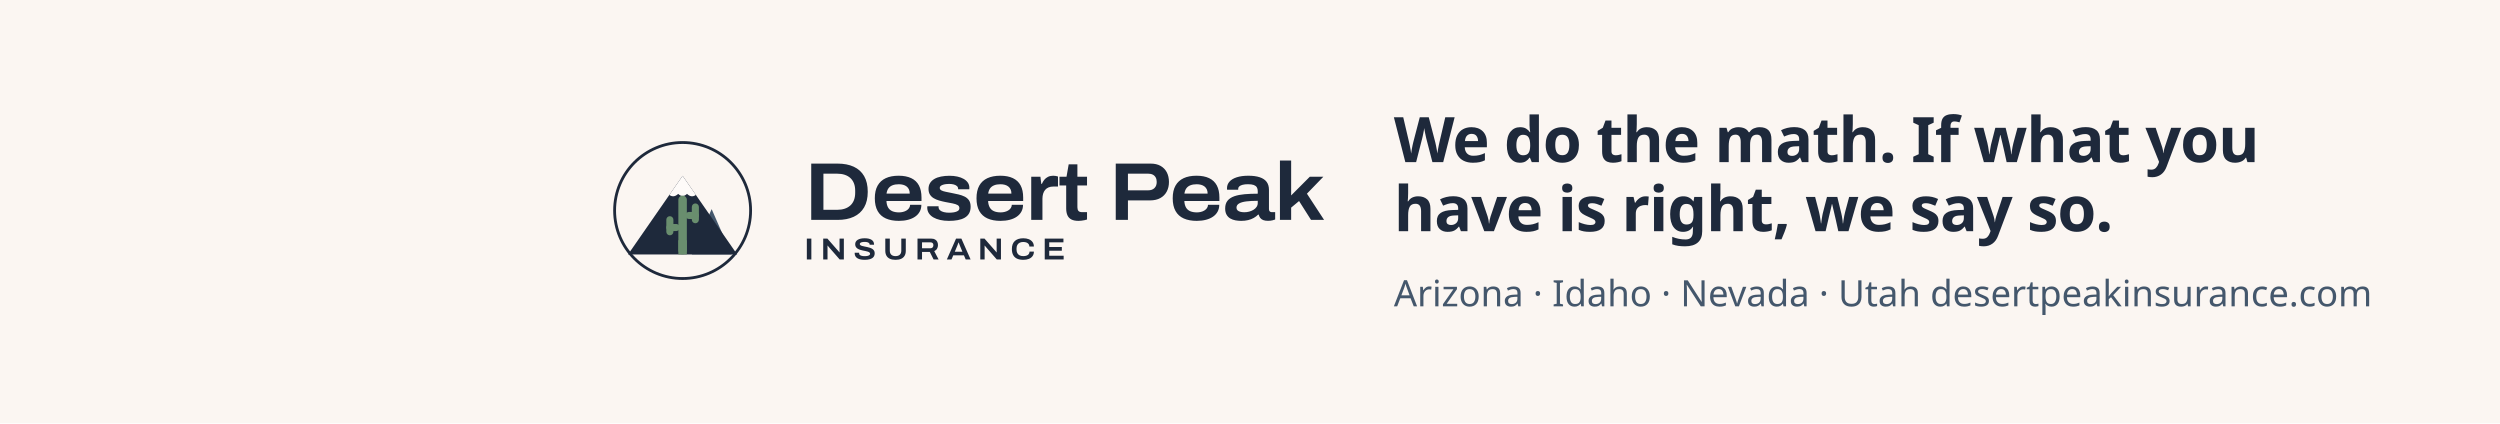
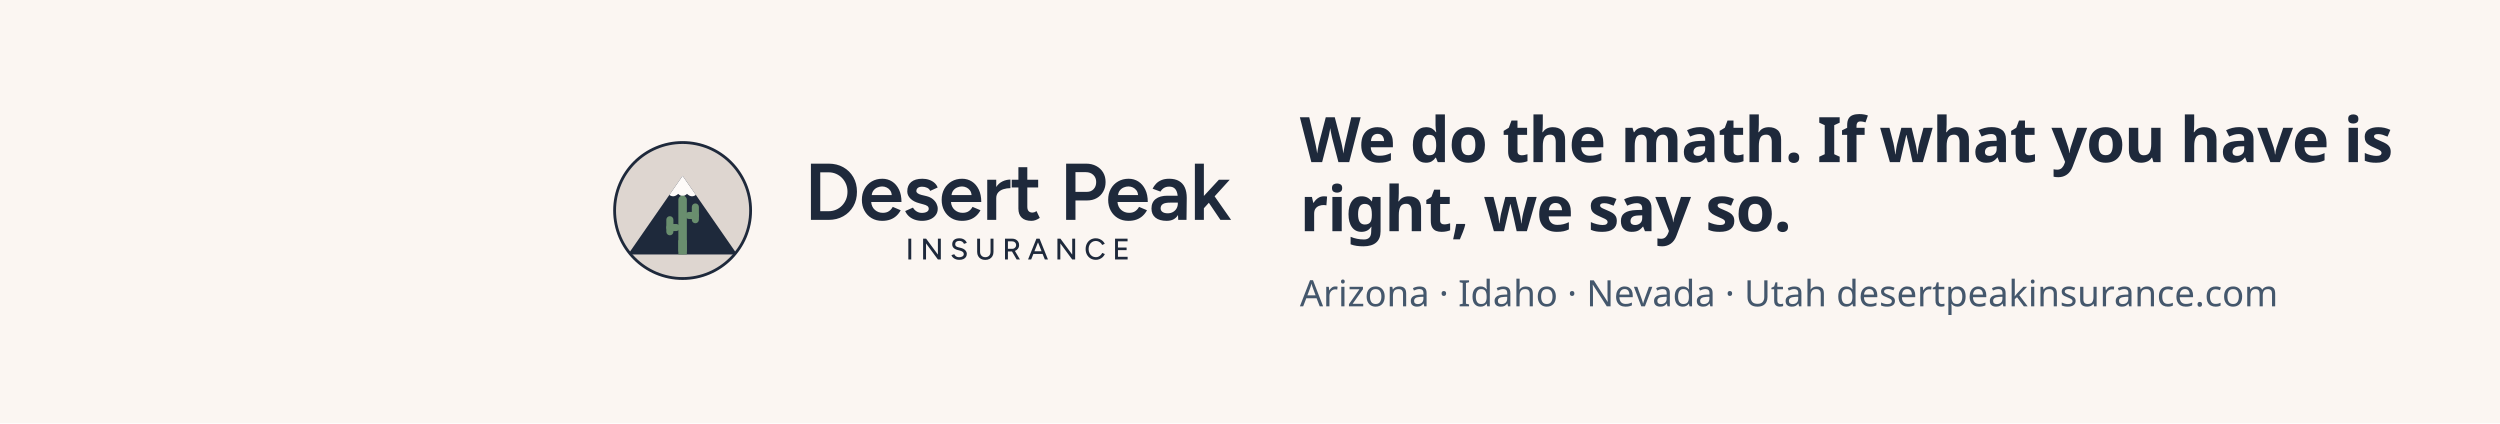
<svg xmlns="http://www.w3.org/2000/svg" viewBox="0 0 1512 256" width="1512" height="256" role="img" aria-labelledby="t">
  <style>@font-face{font-family:"Archivo";src:url("../../../../fonts/archivo-variable.woff2") format("woff2");font-weight:100 900;font-stretch:62% 125%;font-style:normal;font-display:block}
@font-face{font-family:"Archivo";src:url("../../../../fonts/archivo-italic-variable.woff2") format("woff2");font-weight:100 900;font-stretch:62% 125%;font-style:italic;font-display:block}
@font-face{font-family:"Source Serif 4";src:url("../../../../fonts/source-serif-4-variable.woff2") format("woff2");font-weight:200 900;font-style:normal;font-display:block}
@font-face{font-family:"Source Serif 4";src:url("../../../../fonts/source-serif-4-italic-variable.woff2") format("woff2");font-weight:200 900;font-style:italic;font-display:block}</style>
  <rect width="1512" height="256" fill="#FBF6F2" />
  <g data-logo="daniel/logo-horizontal.svg" transform="translate(370 84.48) scale(1.26)">
    <g transform="scale(.17)">
+       <circle cx="200" cy="200" r="192" fill="#ded6d0" />
+       <clipPath id="dpc">
+         <circle cx="200" cy="200" r="192" />
+       </clipPath>
+       <g clip-path="url(#dpc)">
+         <path fill="#1e293b" d="m200 102 154 222H46z" />
+         <path fill="#fefbf9" d="m200 102 37.46 54q-12.49 9-24.97-3-12.49 12-24.98 0-12.48 12-24.97 3Z" />
+         <g fill="#698e6e">
+           <rect width="24" height="166" x="188" y="158" rx="12" />
+           <path d="M188 284h24v40h-24z" />
+           <rect width="20" height="56" x="226" y="180" rx="10" />
+           <rect width="38" height="20" x="208" y="204" rx="10" />
+           <rect width="20" height="54" x="154" y="216" rx="10" />
+           <rect width="38" height="20" x="154" y="238" rx="10" />
+         </g>
+       </g>
      <circle cx="200" cy="200" r="192" fill="none" stroke="#1e293b" stroke-width="8" />
-       <path fill="#44576c" d="m282 196 56 128H226z" />
-       <path fill="#1e293b" d="m200 102 154 222H46z" />
-       <path fill="#fefbf9" d="m200 102 37.46 54q-12.49 9-24.97-3-12.49 12-24.98 0-12.48 12-24.97 3Z" />
-       <g fill="#698e6e">
-         <rect width="24" height="166" x="188" y="158" rx="12" />
-         <path d="M188 284h24v40h-24z" />
-         <rect width="20" height="56" x="226" y="180" rx="10" />
-         <rect width="38" height="20" x="208" y="204" rx="10" />
-         <rect width="20" height="54" x="154" y="216" rx="10" />
-         <rect width="38" height="20" x="154" y="238" rx="10" />
-       </g>
    </g>
-     <path fill="#1e293b" d="M95.74 38.5V11.48h12.64q4.53 0 7.77 1.5t4.98 4.5q1.74 2.99 1.74 7.52 0 4.49-1.74 7.49T116.15 37t-7.77 1.5Zm5.85-4.84h6.62q1.97 0 3.57-.52 1.59-.53 2.72-1.55t1.74-2.56q.6-1.54.6-3.57v-.93q0-2.05-.6-3.59-.61-1.53-1.74-2.56-1.13-1.02-2.72-1.54t-3.57-.52h-6.62Zm36.23 5.31q-3.69 0-6.27-1.16t-3.93-3.56-1.36-6.1 1.34-6.09 3.9-3.58 6.19-1.18q3.59 0 6.04 1.16t3.69 3.48 1.25 5.85v1.63h-16.83q.09 1.88.78 3.1t2.02 1.8 3.26.58q.91 0 1.83-.22t1.68-.66q.77-.44 1.26-1.13t.54-1.62h5.39q0 1.79-.76 3.22t-2.19 2.43q-1.42 1-3.41 1.52-1.98.53-4.42.53m-5.94-13.08h11.14q0-1.19-.39-2.03-.4-.85-1.11-1.4t-1.67-.81-2.09-.26q-1.74 0-3.01.5t-1.97 1.5-.9 2.5m29.92 13.08q-2.25 0-4.15-.43t-3.29-1.23q-1.39-.81-2.16-2-.77-1.18-.77-2.72 0-.19.02-.34l.04-.28h5.38l-.01.16-.01.18q.02 1 .73 1.6.72.61 1.87.87 1.16.27 2.46.27 1.22 0 2.35-.19t1.86-.66.73-1.35q0-1-.87-1.48-.87-.49-2.4-.79t-3.48-.66q-1.58-.31-3.03-.74t-2.58-1.11-1.79-1.76-.66-2.67q0-1.65.74-2.83t2.07-1.96 3.18-1.15 4.06-.38q2.05 0 3.78.38t3.02 1.11 2.03 1.82.72 2.44l-.01.42-.03.3h-5.35v-.23q0-.78-.57-1.29t-1.52-.77-2.21-.27q-.68 0-1.47.09t-1.48.31-1.13.58-.44.91q0 .79.77 1.21t2.05.67l2.76.56q1.7.33 3.35.71t2.98 1.03 2.12 1.8.79 3.07q0 1.89-.74 3.2-.75 1.31-2.13 2.1t-3.31 1.15q-1.92.35-4.27.35m24.82 0q-3.68 0-6.26-1.16t-3.94-3.56q-1.35-2.4-1.35-6.1t1.33-6.09q1.34-2.4 3.9-3.58t6.2-1.18q3.59 0 6.04 1.16t3.69 3.48 1.24 5.85v1.63h-16.83q.09 1.88.79 3.1.69 1.23 2.02 1.8 1.32.58 3.26.58.9 0 1.82-.22t1.69-.66 1.26-1.13.54-1.62h5.38q0 1.79-.76 3.22t-2.18 2.43-3.41 1.52-4.43.53m-5.94-13.08h11.15q0-1.19-.4-2.03-.4-.85-1.11-1.4t-1.67-.81-2.09-.26q-1.74 0-3 .5-1.27.5-1.98 1.5-.7 1-.9 2.5m20.66 12.61V17.77h4.41l.41 3.44h.3q.43-1.06 1.14-1.95t1.79-1.42 2.48-.54q.68 0 1.29.11.62.11 1.03.27v4.81h-2.16q-1.38 0-2.38.42T208 24.12t-.96 1.85-.32 2.33v10.2Zm22.69.47q-2.13 0-3.43-.68t-1.89-2.02-.59-3.26V21.96h-3.22v-4.19h3.38l1.04-5.95h4.18v5.95h4.62v4.19h-4.62v10.45q0 1.16.49 1.77t1.86.61h2.27v3.53q-.48.17-1.21.32t-1.49.24-1.39.09m17.88-.47V11.48h16.76q2.8 0 4.75 1.1 1.96 1.11 2.99 3.08t1.04 4.62q0 2.62-1.06 4.62-1.07 2.01-3.08 3.12t-4.84 1.12h-10.71v9.36Zm5.85-14.19h9.66q1.98 0 3.06-1.07 1.09-1.06 1.09-2.94 0-1.27-.48-2.15-.48-.89-1.39-1.36-.92-.48-2.28-.48h-9.66Zm33.05 14.66q-3.69 0-6.27-1.16t-3.93-3.56-1.36-6.1 1.34-6.09 3.9-3.58 6.19-1.18q3.59 0 6.04 1.16t3.69 3.48q1.25 2.32 1.25 5.85v1.63h-16.83q.09 1.88.78 3.1t2.02 1.8 3.26.58q.91 0 1.83-.22t1.68-.66 1.26-1.13.54-1.62h5.39q0 1.79-.76 3.22t-2.19 2.43-3.41 1.52-4.42.53m-5.94-13.08h11.14q0-1.19-.39-2.03-.4-.85-1.11-1.4t-1.67-.81-2.09-.26q-1.74 0-3.01.5t-1.97 1.5-.9 2.5m27.24 13.08q-1.38 0-2.75-.25-1.36-.26-2.48-.9-1.12-.65-1.78-1.82-.67-1.16-.67-2.99 0-2.32 1.15-3.73t3.26-2.14q2.1-.72 4.96-.97 2.87-.25 6.27-.25v-1.24q0-1.1-.46-1.84-.46-.73-1.47-1.1-1.01-.36-2.77-.36-1.53 0-2.58.28-1.06.28-1.59.77-.52.48-.52 1.12v.48h-5.31q-.04-.18-.05-.35l-.01-.4q0-1.82 1.21-3.16 1.21-1.35 3.5-2.08 2.29-.74 5.54-.74t5.45.73q2.2.72 3.32 2.21 1.12 1.5 1.12 3.85v9.24q0 .73.36 1.09t.99.37h1.63v3.52q-.41.17-1.33.41-.91.23-2.12.23-1.4 0-2.32-.37-.91-.38-1.42-1.06t-.71-1.56h-.27q-.89.91-2.11 1.6t-2.73 1.05-3.31.36m1.53-4.14q1.17 0 2.31-.3 1.14-.31 2.07-.87t1.49-1.4.56-1.87v-1.05q-3.21 0-5.5.29t-3.5 1.01-1.21 2.01q0 .78.5 1.26t1.36.7 1.92.22m17.08 3.67V10.02h5.38v16.74l8.97-8.99h6.5l-7.89 8.15 8.23 12.58h-6.27l-5.74-9.05-3.8 3.16v5.89Zm-227.09 19V47.49h2.17V57.5Zm7.86 0V47.49h2.02l4.78 5.45q.13.12.31.33l.36.43.3.37h.1l-.02-.58-.01-.57v-5.43h2.07V57.5h-2l-4.8-5.5q-.25-.27-.53-.62l-.44-.53h-.09l.01.52.01.72v5.41Zm19.95.17q-.99 0-1.88-.16t-1.55-.53-1.04-.98-.38-1.52v-.12l.01-.1h2.15l-.01.12-.01.15q0 .47.33.78.32.3.93.45t1.42.15q.44 0 .82-.04.39-.04.71-.13t.56-.22q.23-.14.36-.33.13-.18.13-.42 0-.39-.3-.63-.3-.25-.81-.41t-1.15-.29l-1.31-.26q-.68-.15-1.32-.36-.64-.22-1.15-.55t-.81-.85-.3-1.24.33-1.25q.32-.54.93-.9t1.45-.54 1.88-.17q1.02 0 1.84.18t1.41.55.89.91.32 1.27v.2h-2.12v-.16q0-.37-.29-.63-.29-.27-.8-.42t-1.18-.15q-.83 0-1.37.12t-.81.35-.26.53q0 .34.29.56.3.23.81.37.51.15 1.15.27t1.32.27 1.32.36q.63.21 1.14.54t.81.84q.3.5.3 1.21 0 1.15-.61 1.86-.61.7-1.68 1.01-1.08.31-2.47.31m14.77 0q-1.61 0-2.71-.5t-1.65-1.47-.56-2.35v-5.86h2.17v5.77q0 1.27.71 1.95.72.68 2.03.68 1.32 0 2.05-.68t.72-1.95v-5.77h2.16v5.86q0 1.38-.56 2.35t-1.65 1.47-2.71.5m10.54-.17V47.49h6.62q1.09 0 1.8.41t1.06 1.11.35 1.61q0 .94-.45 1.71-.44.76-1.34 1.17l2.09 4h-2.41l-1.81-3.61h-3.74v3.61Zm2.17-5.38h4.02q.68 0 1.06-.4.37-.4.37-1.07 0-.44-.16-.74-.17-.31-.49-.47t-.78-.16h-4.02Zm11.92 5.38 4.41-10.01h2.57l4.42 10.01h-2.36l-.84-1.98h-5.13l-.84 1.98Zm3.81-3.73h3.65l-1.04-2.51-.17-.41-.22-.56-.2-.55-.15-.39h-.09l-.25.66-.27.72-.22.54Zm12.24 3.73V47.49h2.03l4.78 5.45q.13.12.31.33l.36.43.3.37h.09l-.01-.58-.01-.57v-5.43h2.07V57.5h-2l-4.8-5.5q-.25-.27-.53-.62l-.45-.53h-.08l.01.52.01.72v5.41Zm20.66.17q-1.78 0-3.01-.56t-1.86-1.72-.63-2.9q0-2.56 1.43-3.87 1.42-1.3 4.06-1.3 1.47 0 2.62.45 1.14.46 1.79 1.34t.66 2.19h-2.16q0-.71-.37-1.2t-1.02-.74-1.53-.26q-1.05 0-1.78.38-.73.37-1.1 1.08t-.37 1.74v.37q0 1.04.37 1.76.38.72 1.1 1.09t1.79.37q.91 0 1.58-.25.67-.24 1.03-.73.37-.49.37-1.19h2.1q0 1.28-.65 2.17-.64.88-1.79 1.33-1.14.45-2.63.45m10.27-.17V47.49h8.98v1.79h-6.82v2.23h6.05v1.78h-6.05v2.42h6.92v1.79Z" data-logo="wordmark.svg" />
+     <path fill="#1e293b" d="M95.59 38.5v-27h8.49q3.97 0 7.04 1.72 3.06 1.71 4.82 4.76 1.75 3.05 1.75 7.02 0 3.93-1.75 6.98-1.76 3.05-4.82 4.78t-7.04 1.74Zm4.48-4.17h4.01q1.89 0 3.55-.71 1.65-.71 2.89-1.99 1.23-1.27 1.93-2.97.69-1.69.69-3.66t-.69-3.66q-.7-1.7-1.93-2.97-1.24-1.28-2.89-1.99t-3.55-.71h-4.01Zm29.66 4.63q-2.82 0-5-1.29t-3.43-3.57q-1.25-2.27-1.25-5.24t1.27-5.25 3.49-3.57 5.07-1.29q2.59 0 4.67 1.33t3.3 3.84 1.21 5.98h-14.54q.19 2.43 1.79 3.82t3.8 1.39q1.78 0 2.93-.8 1.16-.79 1.82-2.06l3.82 1.62q-.81 1.54-2.07 2.7t-2.97 1.78-3.91.61m-4.94-12.38h9.6q-.11-1.39-.81-2.29-.69-.91-1.69-1.37-1.01-.47-2.12-.47-1.08 0-2.18.45-1.1.44-1.87 1.37-.78.92-.93 2.31m24.15 12.38q-1.93 0-3.55-.58-1.62-.57-2.78-1.63-1.16-1.07-1.77-2.49l3.74-1.66q.58 1.08 1.71 1.81 1.14.73 2.53.73 1.5 0 2.41-.52t.91-1.44q0-.89-.7-1.37-.69-.48-1.96-.79l-1.82-.5q-2.74-.7-4.28-2.22t-1.54-3.49q0-2.9 1.87-4.48t5.38-1.58q1.77 0 3.26.52t2.56 1.47 1.51 2.22l-3.59 1.62q-.38-.97-1.46-1.49t-2.4-.52-2.04.56-.73 1.56q0 .58.65 1.06.66.48 1.89.79l2.28.54q1.89.47 3.08 1.45t1.78 2.2.58 2.45q0 1.73-.99 3.04-.98 1.32-2.68 2.03-1.69.71-3.85.71m19.09 0q-2.82 0-5-1.29t-3.43-3.57q-1.25-2.27-1.25-5.24t1.27-5.25 3.49-3.57 5.07-1.29q2.59 0 4.67 1.33t3.3 3.84q1.21 2.51 1.21 5.98h-14.54q.19 2.43 1.8 3.82 1.6 1.39 3.79 1.39 1.78 0 2.94-.8 1.15-.79 1.81-2.06l3.82 1.62q-.81 1.54-2.07 2.7t-2.97 1.78-3.91.61m-4.94-12.38h9.61q-.12-1.39-.81-2.29t-1.7-1.37-2.12-.47q-1.08 0-2.18.45-1.1.44-1.87 1.37-.77.92-.93 2.31m17.13 11.92V19.21h4.32v3.51q1.15-1.81 3.01-2.7 1.85-.88 3.81-.88v4.12q-1.77 0-3.33.49-1.56.48-2.53 1.56t-.96 2.85V38.5Zm21.21.46q-3.05 0-4.65-1.52t-1.6-4.38V22.92h-3.2v-3.71h3.2V13.2h4.28v6.01h5.21v3.71h-5.21v9.33q0 1.35.64 2.05t1.87.69q.39 0 .85-.15.46-.16 1.04-.58l1.58 3.28q-1 .69-2 1.06-1.01.36-2.01.36m16.66-.46v-27h9.53q2.78 0 4.9 1.12t3.32 3.1q1.19 1.99 1.19 4.61 0 2.55-1.12 4.55-1.11 2.01-3.1 3.15t-4.61 1.14h-5.63v9.33Zm4.48-13.46h5.55q1.93 0 3.17-1.31 1.23-1.31 1.23-3.4 0-2.12-1.39-3.43t-3.59-1.31h-4.97Zm25.38 13.92q-2.82 0-5-1.29t-3.43-3.57q-1.25-2.27-1.25-5.24t1.27-5.25 3.49-3.57 5.07-1.29q2.59 0 4.67 1.33t3.3 3.84 1.21 5.98h-14.54q.19 2.43 1.8 3.82 1.6 1.39 3.79 1.39 1.78 0 2.94-.8 1.15-.79 1.81-2.06l3.82 1.62q-.81 1.54-2.07 2.7t-2.97 1.78-3.91.61m-4.94-12.38h9.61q-.12-1.39-.81-2.29t-1.7-1.37-2.12-.47q-1.08 0-2.18.45-1.1.44-1.87 1.37-.77.92-.93 2.31m23.34 12.38q-3.47 0-5.38-1.54t-1.91-4.36q0-3.01 2.02-4.59t5.65-1.58h4.9q-.23-2.12-1.19-3.24-.97-1.12-2.86-1.12-1.39 0-2.43.58t-1.77 1.81l-3.78-1.39q.61-1.27 1.64-2.37t2.58-1.75q1.56-.66 3.76-.66 2.82 0 4.71 1.1t2.79 3.14q.91 2.05.91 4.94l-.12 10.57h-3.97l-.11-2.35q-.78 1.35-2.14 2.08-1.37.73-3.3.73m.54-3.62q1.42 0 2.52-.64t1.7-1.72.6-2.39v-.38h-3.59q-2.58 0-3.62.71-1.05.71-1.05 2.03 0 1.11.91 1.75t2.53.64m13 3.16v-27h4.32v15.51l7.21-7.8h5.21l-7.26 7.99 7.91 11.3h-5.13l-5.55-8.22-2.39 2.63v5.59Zm-137.54 19v-10h1.4v10Zm7.09 0v-10h1.44l5.66 7.66V47.5h1.41v10h-1.41l-5.7-7.73v7.73Zm17.43.17q-.8 0-1.45-.18-.65-.19-1.13-.51t-.8-.72q-.31-.4-.44-.85l1.36-.44q.21.59.81 1.02.6.42 1.47.44 1.06 0 1.67-.42t.61-1.12q0-.65-.53-1.05t-1.4-.63l-1.16-.3q-.69-.18-1.25-.52t-.89-.88q-.33-.52-.33-1.27 0-1.37.89-2.14t2.58-.77q.97 0 1.69.31.71.3 1.17.8.47.5.67 1.1l-1.36.46q-.24-.64-.83-1.04-.58-.39-1.44-.39-.9 0-1.42.43t-.52 1.17q0 .63.4.97t1.1.5l1.15.29q1.4.34 2.17 1.13.76.8.76 1.74 0 .81-.4 1.46t-1.2 1.03-1.95.38m12.4.04q-1.16 0-2.04-.47-.88-.48-1.36-1.35-.49-.86-.49-1.99v-6.4h1.4v6.4q0 .74.32 1.31t.89.89 1.3.31q.75 0 1.32-.31t.88-.89.32-1.31v-6.4h1.41v6.4q0 1.13-.49 1.99t-1.39 1.35q-.89.47-2.07.47m9.48-.21v-10h3.37q1 0 1.77.39.76.4 1.2 1.09t.43 1.61q0 .98-.55 1.72-.56.75-1.46 1.09l2.41 4.1h-1.58l-2.23-3.83h-1.96v3.83Zm1.4-5.11h2.1q.52 0 .92-.24t.66-.64.25-.92q0-.8-.56-1.3-.55-.5-1.44-.5h-1.93Zm9.66 5.11 4.03-10h1.5l4.03 10h-1.5l-1.08-2.67h-4.41l-1.07 2.67Zm3.06-3.93h3.44l-1.72-4.3Zm11.04 3.93v-10h1.44l5.66 7.66V47.5h1.41v10h-1.41l-5.7-7.73v7.73Zm18.46.17q-1.43 0-2.55-.66-1.11-.67-1.74-1.83t-.63-2.68q0-1.51.63-2.68.63-1.16 1.73-1.83 1.1-.66 2.53-.66.93 0 1.77.33.84.34 1.51.93.66.6 1.02 1.38l-1.26.57q-.27-.58-.74-1.01t-1.07-.67-1.23-.25q-1 0-1.79.5-.78.5-1.23 1.38t-.44 2.01q0 1.14.45 2.03t1.24 1.38 1.81.49q.66 0 1.24-.26.59-.27 1.05-.73.47-.47.75-1.07l1.26.56q-.36.81-1.01 1.44-.66.63-1.51.98t-1.79.35m9.2-.17v-10h6.01v1.29h-4.61v2.97h4.15v1.25h-4.15v3.2h4.64v1.29Z" data-logo="wordmark.svg" />
  </g>
  <text font-family="Archivo" font-size="38" font-weight="640" fill="#1E293B" letter-spacing="-0.015em" font-stretch="112%">
-     <tspan x="843.02" y="98.05">We do the math. If what you</tspan>
-     <tspan x="843.02" y="139.85">have is right, we say so.</tspan>
+     <tspan x="786.17" y="98.05">We do the math. If what you have is</tspan>
+     <tspan x="786.17" y="139.85">right, we say so.</tspan>
  </text>
  <text font-family="Archivo" font-size="22" font-weight="500" fill="#44576C">
-     <tspan x="843.02" y="185.25">Arizona · Idaho · Nevada · Utah desertpeakinsurance.com</tspan>
+     <tspan x="786.17" y="185.25">Arizona · Idaho · Nevada · Utah desertpeakinsurance.com</tspan>
  </text>
</svg>
